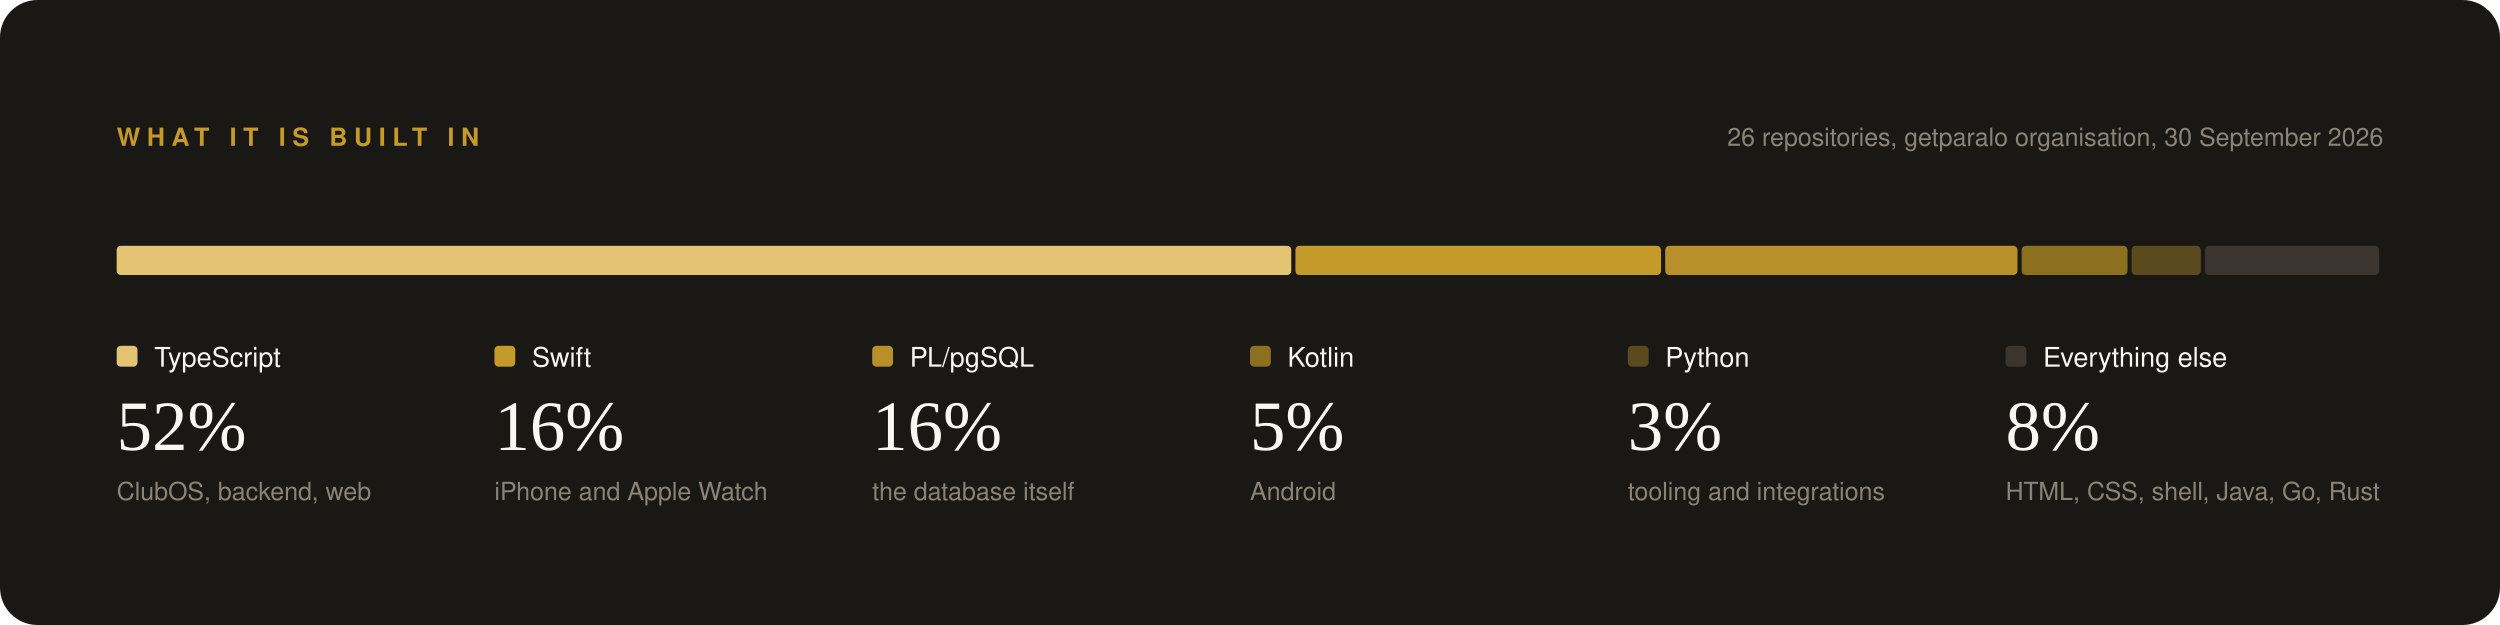
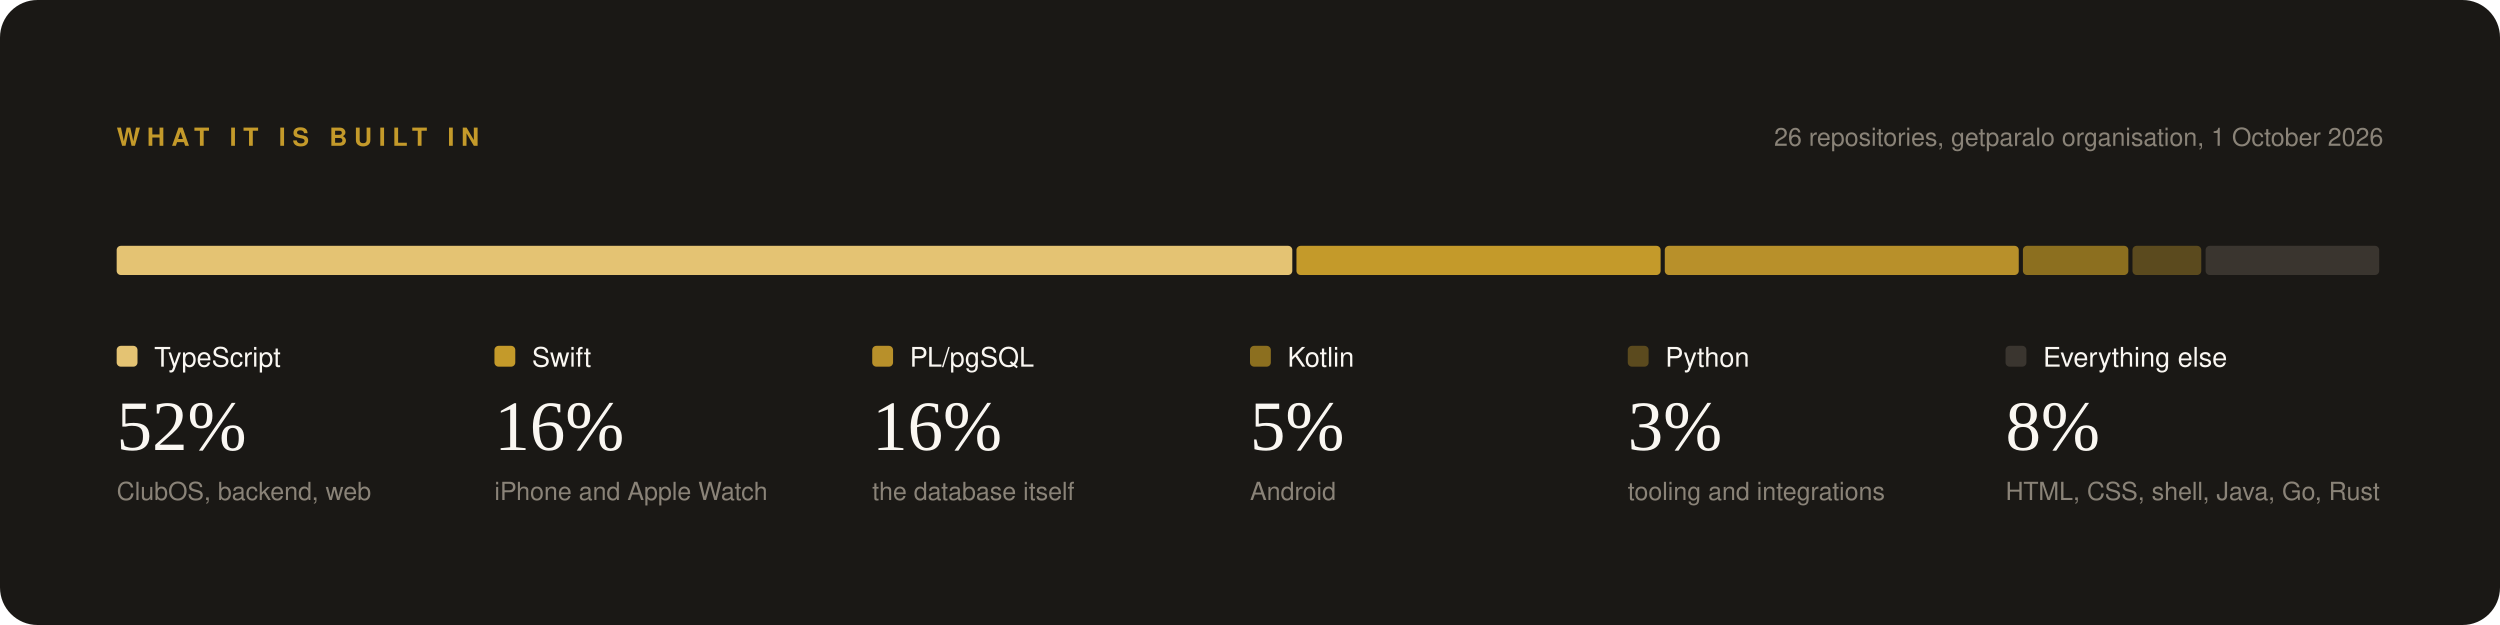
<svg xmlns="http://www.w3.org/2000/svg" width="1200" height="300" viewBox="0 0 1200 300" role="img" aria-label="Languages across Paralo repositories">
  <rect width="1200" height="300" rx="18" fill="#1A1815" />
  <text x="56" y="70" font-family="-apple-system, 'Helvetica Neue', Helvetica, Arial, sans-serif" font-size="12" letter-spacing="3.2" font-weight="600" fill="#C49A2A">WHAT IT IS BUILT IN</text>
-   <text x="1144" y="70" text-anchor="end" font-family="-apple-system, 'Helvetica Neue', Helvetica, Arial, sans-serif" font-size="12" fill="#8A8378">26 repositories, getparalo organisation, 30 September 2026</text>
-   <rect x="56.0" y="118" width="563.8" height="14" rx="2" fill="#E4C373">
-     <animate attributeName="width" values="0;0;563.8" keyTimes="0;0.125;1" dur="0.80s" begin="0s" fill="freeze" calcMode="spline" keySplines="0 0 1 1;0.2 0.7 0.2 1" />
+   <text x="1144" y="70" text-anchor="end" font-family="-apple-system, 'Helvetica Neue', Helvetica, Arial, sans-serif" font-size="12" fill="#8A8378">26 repositories, getparalo organisation, 1 October 2026</text>
+   <rect x="56.0" y="118" width="564.3" height="14" rx="2" fill="#E4C373">
+     <animate attributeName="width" values="0;0;564.3" keyTimes="0;0.125;1" dur="0.80s" begin="0s" fill="freeze" calcMode="spline" keySplines="0 0 1 1;0.2 0.7 0.2 1" />
  </rect>
-   <rect x="621.8" y="118" width="175.5" height="14" rx="2" fill="#C49A2A">
-     <animate attributeName="width" values="0;0;175.5" keyTimes="0;0.239;1" dur="0.92s" begin="0s" fill="freeze" calcMode="spline" keySplines="0 0 1 1;0.2 0.7 0.2 1" />
+   <rect x="622.3" y="118" width="174.8" height="14" rx="2" fill="#C49A2A">
+     <animate attributeName="width" values="0;0;174.8" keyTimes="0;0.239;1" dur="0.92s" begin="0s" fill="freeze" calcMode="spline" keySplines="0 0 1 1;0.2 0.7 0.2 1" />
  </rect>
-   <rect x="799.3" y="118" width="169.1" height="14" rx="2" fill="#B8902A">
-     <animate attributeName="width" values="0;0;169.1" keyTimes="0;0.327;1" dur="1.04s" begin="0s" fill="freeze" calcMode="spline" keySplines="0 0 1 1;0.2 0.7 0.2 1" />
+   <rect x="799.1" y="118" width="169.9" height="14" rx="2" fill="#B8902A">
+     <animate attributeName="width" values="0;0;169.9" keyTimes="0;0.327;1" dur="1.04s" begin="0s" fill="freeze" calcMode="spline" keySplines="0 0 1 1;0.2 0.7 0.2 1" />
  </rect>
-   <rect x="970.4" y="118" width="50.8" height="14" rx="2" fill="#8C6F1F">
-     <animate attributeName="width" values="0;0;50.8" keyTimes="0;0.397;1" dur="1.16s" begin="0s" fill="freeze" calcMode="spline" keySplines="0 0 1 1;0.2 0.7 0.2 1" />
+   <rect x="971.0" y="118" width="50.6" height="14" rx="2" fill="#8C6F1F">
+     <animate attributeName="width" values="0;0;50.6" keyTimes="0;0.397;1" dur="1.16s" begin="0s" fill="freeze" calcMode="spline" keySplines="0 0 1 1;0.2 0.7 0.2 1" />
  </rect>
-   <rect x="1023.2" y="118" width="33.2" height="14" rx="2" fill="#5B4A1E">
-     <animate attributeName="width" values="0;0;33.2" keyTimes="0;0.453;1" dur="1.28s" begin="0s" fill="freeze" calcMode="spline" keySplines="0 0 1 1;0.2 0.7 0.2 1" />
+   <rect x="1023.6" y="118" width="33.0" height="14" rx="2" fill="#5B4A1E">
+     <animate attributeName="width" values="0;0;33.0" keyTimes="0;0.453;1" dur="1.28s" begin="0s" fill="freeze" calcMode="spline" keySplines="0 0 1 1;0.2 0.7 0.2 1" />
  </rect>
-   <rect x="1058.4" y="118" width="83.6" height="14" rx="2" fill="#3A352F">
-     <animate attributeName="width" values="0;0;83.6" keyTimes="0;0.500;1" dur="1.40s" begin="0s" fill="freeze" calcMode="spline" keySplines="0 0 1 1;0.2 0.7 0.2 1" />
+   <rect x="1058.7" y="118" width="83.3" height="14" rx="2" fill="#3A352F">
+     <animate attributeName="width" values="0;0;83.3" keyTimes="0;0.500;1" dur="1.40s" begin="0s" fill="freeze" calcMode="spline" keySplines="0 0 1 1;0.2 0.7 0.2 1" />
  </rect>
  <rect x="56.0" y="166" width="10" height="10" rx="2" fill="#E4C373" />
  <text x="74.0" y="176" font-family="-apple-system, 'Helvetica Neue', Helvetica, Arial, sans-serif" font-size="13" fill="#FAF7F2">TypeScript</text>
  <text x="56.0" y="216" font-family="Georgia, 'Times New Roman', Times, serif" font-size="34" fill="#FAF7F2">52%</text>
  <text x="56.0" y="240" font-family="-apple-system, 'Helvetica Neue', Helvetica, Arial, sans-serif" font-size="12" fill="#8A8378">ClubOS, backend, web</text>
  <rect x="237.333" y="166" width="10" height="10" rx="2" fill="#C49A2A" />
  <text x="255.333" y="176" font-family="-apple-system, 'Helvetica Neue', Helvetica, Arial, sans-serif" font-size="13" fill="#FAF7F2">Swift</text>
  <text x="237.333" y="216" font-family="Georgia, 'Times New Roman', Times, serif" font-size="34" fill="#FAF7F2">16%</text>
  <text x="237.333" y="240" font-family="-apple-system, 'Helvetica Neue', Helvetica, Arial, sans-serif" font-size="12" fill="#8A8378">iPhone and Apple Watch</text>
  <rect x="418.667" y="166" width="10" height="10" rx="2" fill="#B8902A" />
  <text x="436.667" y="176" font-family="-apple-system, 'Helvetica Neue', Helvetica, Arial, sans-serif" font-size="13" fill="#FAF7F2">PL/pgSQL</text>
  <text x="418.667" y="216" font-family="Georgia, 'Times New Roman', Times, serif" font-size="34" fill="#FAF7F2">16%</text>
  <text x="418.667" y="240" font-family="-apple-system, 'Helvetica Neue', Helvetica, Arial, sans-serif" font-size="12" fill="#8A8378">the database itself</text>
  <rect x="600.0" y="166" width="10" height="10" rx="2" fill="#8C6F1F" />
  <text x="618.0" y="176" font-family="-apple-system, 'Helvetica Neue', Helvetica, Arial, sans-serif" font-size="13" fill="#FAF7F2">Kotlin</text>
  <text x="600.0" y="216" font-family="Georgia, 'Times New Roman', Times, serif" font-size="34" fill="#FAF7F2">5%</text>
  <text x="600.0" y="240" font-family="-apple-system, 'Helvetica Neue', Helvetica, Arial, sans-serif" font-size="12" fill="#8A8378">Android</text>
  <rect x="781.333" y="166" width="10" height="10" rx="2" fill="#5B4A1E" />
  <text x="799.333" y="176" font-family="-apple-system, 'Helvetica Neue', Helvetica, Arial, sans-serif" font-size="13" fill="#FAF7F2">Python</text>
  <text x="781.333" y="216" font-family="Georgia, 'Times New Roman', Times, serif" font-size="34" fill="#FAF7F2">3%</text>
  <text x="781.333" y="240" font-family="-apple-system, 'Helvetica Neue', Helvetica, Arial, sans-serif" font-size="12" fill="#8A8378">tooling and integrations</text>
  <rect x="962.667" y="166" width="10" height="10" rx="2" fill="#3A352F" />
  <text x="980.667" y="176" font-family="-apple-system, 'Helvetica Neue', Helvetica, Arial, sans-serif" font-size="13" fill="#FAF7F2">Everything else</text>
  <text x="962.667" y="216" font-family="Georgia, 'Times New Roman', Times, serif" font-size="34" fill="#FAF7F2">8%</text>
  <text x="962.667" y="240" font-family="-apple-system, 'Helvetica Neue', Helvetica, Arial, sans-serif" font-size="12" fill="#8A8378">HTML, CSS, shell, Java, Go, Rust</text>
</svg>
